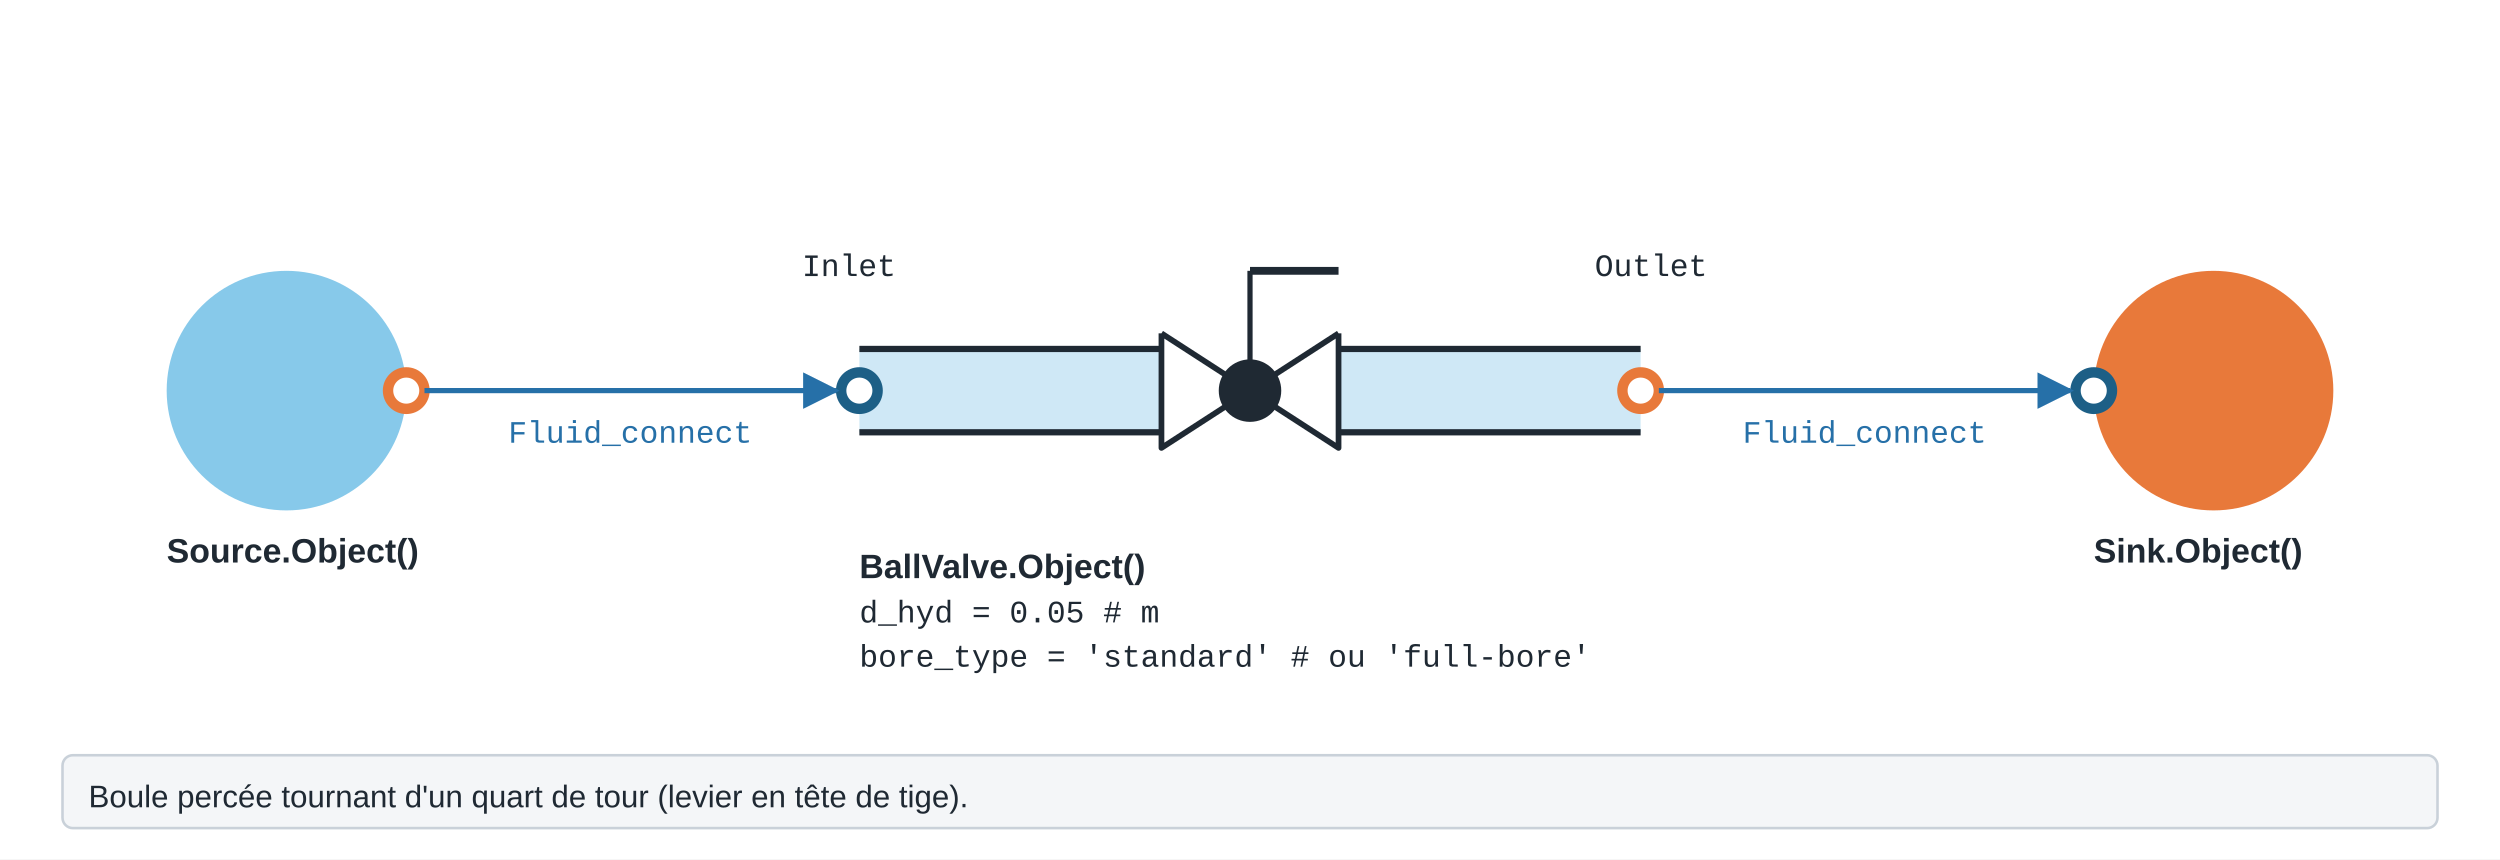
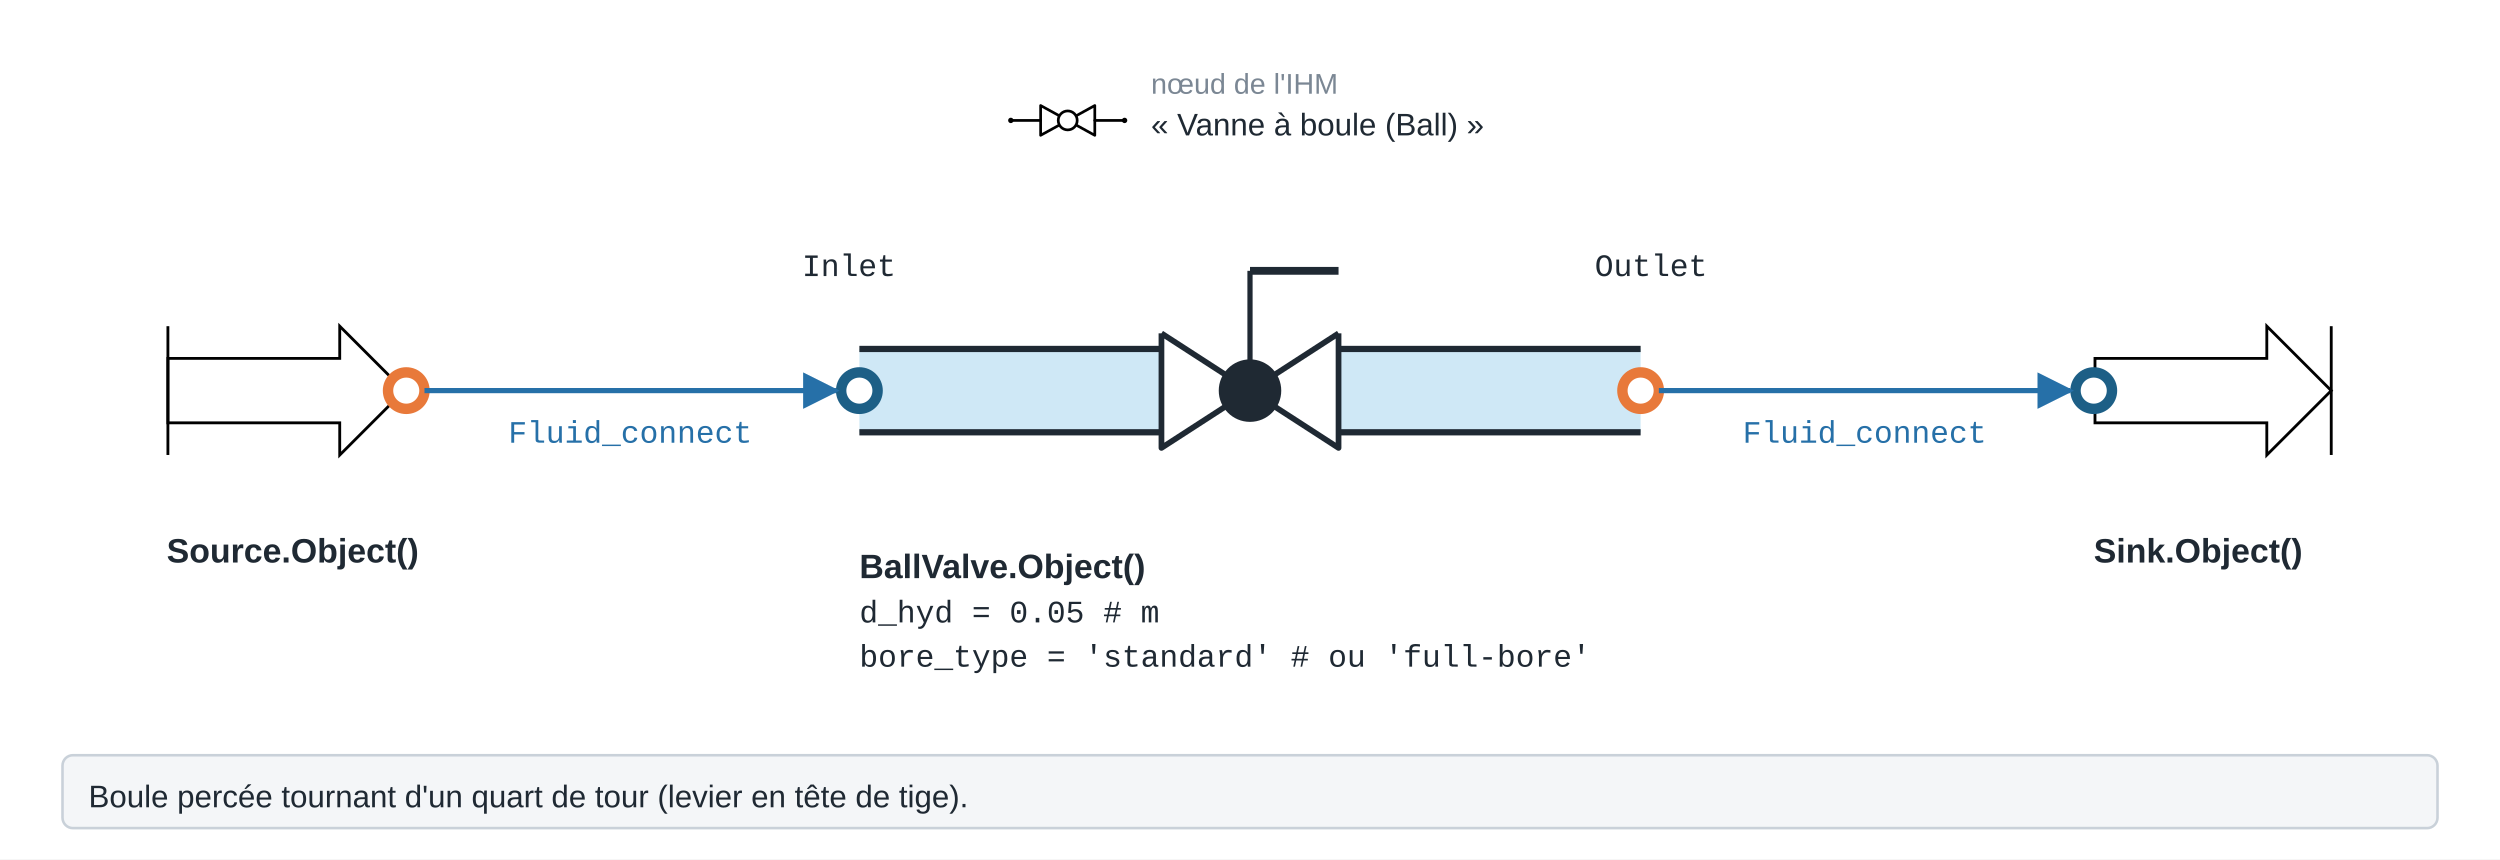
<svg xmlns="http://www.w3.org/2000/svg" width="960" height="330" viewBox="0 0 960 330" role="img" aria-label="Vanne à boule">
  <defs>
    <marker id="fleche" viewBox="0 0 10 10" refX="9" refY="5" markerWidth="7" markerHeight="7" orient="auto-start-end">
      <path d="M 0 0 L 10 5 L 0 10 z" fill="#1f2933" />
    </marker>
    <marker id="fleche_cote" viewBox="0 0 10 10" refX="9" refY="5" markerWidth="6" markerHeight="6" orient="auto-start-end">
      <path d="M 0 0 L 10 5 L 0 10 z" fill="#b46a00" />
    </marker>
    <marker id="fleche_flux" viewBox="0 0 10 10" refX="9" refY="5" markerWidth="7" markerHeight="7" orient="auto-start-end">
      <path d="M 0 0 L 10 5 L 0 10 z" fill="#2670a8" />
    </marker>
  </defs>
  <rect width="960" height="330" fill="#ffffff" />
-   <circle cx="110.0" cy="150.0" r="46.0" fill="#87c9ea" stroke="none" stroke-width="0.0" />
+   <g transform="translate(64.00 123.83) scale(0.3172)">
+     <g transform="translate(-91 -451)">
+       <path d="M92.5 494.5 300.5 494.5 300.5 455.5 378.5 533.5 300.5 611.501 300.5 572.501 92.5 572.501Z" stroke="#000000" stroke-width="3.438" stroke-miterlimit="8" fill="none" fill-rule="evenodd" />
+       <path d="M92.5 455.5 92.5 611.405" stroke="#000000" stroke-width="3.438" stroke-miterlimit="8" fill="none" fill-rule="evenodd" />
+     </g>
+   </g>
  <text x="64.0" y="216.0" fill="#1f2933" text-anchor="start" font-family="Segoe UI, Arial, Helvetica, sans-serif" font-size="13" font-weight="600">Source.Object()</text>
  <circle cx="156.0" cy="150.0" r="7.0" fill="#ffffff" stroke="#e8793a" stroke-width="4" />
-   <circle cx="850.0" cy="150.0" r="46.0" fill="#e8793a" stroke="none" stroke-width="0.0" />
+   <g transform="translate(804.00 123.83) scale(0.3172)">
+     <g transform="translate(-91 -671)">
+       <path d="M92.5 714.5 300.5 714.5 300.5 675.5 378.5 753.5 300.5 831.501 300.5 792.501 92.5 792.501Z" stroke="#000000" stroke-width="3.438" stroke-miterlimit="8" fill="none" fill-rule="evenodd" />
+       <path d="M378.5 675.5 378.5 831.405" stroke="#000000" stroke-width="3.438" stroke-miterlimit="8" fill="none" fill-rule="evenodd" />
+     </g>
+   </g>
  <text x="804.0" y="216.0" fill="#1f2933" text-anchor="start" font-family="Segoe UI, Arial, Helvetica, sans-serif" font-size="13" font-weight="600">Sink.Object()</text>
+   <g transform="translate(384.00 14.00) scale(0.52)">
+     <g fill="none" stroke="#000000" stroke-width="2" stroke-linecap="round" stroke-linejoin="round">
+       <polygon points="30,51 30,73 50,62" />
+       <polygon points="70,51 70,73 50,62" />
+       <line x1="30" y1="62" x2="8" y2="62" />
+       <line x1="70" y1="62" x2="92" y2="62" />
+       <circle cx="50" cy="62" r="7" fill="#ffffff" />
+     </g>
+     <g class="ports">
+       <circle class="port" cx="8" cy="62" r="2.0" fill="#000000" stroke="none" data-port="port-w" data-dir="w" data-role="inlet" />
+       <circle class="port" cx="92" cy="62" r="2.0" fill="#000000" stroke="none" data-port="port-e" data-dir="e" data-role="outlet" />
+     </g>
+   </g>
+   <text x="442.0" y="36.0" fill="#7b8794" text-anchor="start" font-family="Segoe UI, Arial, Helvetica, sans-serif" font-size="11">nœud de l'IHM</text>
+   <text x="442.0" y="52.0" fill="#1f2933" text-anchor="start" font-family="Segoe UI, Arial, Helvetica, sans-serif" font-size="12">« Vanne à boule (Ball) »</text>
  <circle cx="804.0" cy="150.0" r="7.0" fill="#ffffff" stroke="#1d5f86" stroke-width="4" />
  <rect x="330.0" y="134.0" width="116.0" height="32.0" rx="0" fill="#cfe8f6" stroke="none" stroke-width="0" />
  <line x1="330.0" y1="134.0" x2="446.0" y2="134.0" stroke="#1f2933" stroke-width="2.4" />
  <line x1="330.0" y1="166.0" x2="446.0" y2="166.0" stroke="#1f2933" stroke-width="2.4" />
  <rect x="514.0" y="134.0" width="116.0" height="32.0" rx="0" fill="#cfe8f6" stroke="none" stroke-width="0" />
  <line x1="514.0" y1="134.0" x2="630.0" y2="134.0" stroke="#1f2933" stroke-width="2.4" />
  <line x1="514.0" y1="166.0" x2="630.0" y2="166.0" stroke="#1f2933" stroke-width="2.4" />
  <polyline points="446.00,128.00 480.00,150.00 446.00,172.00 446.00,128.00" fill="#ffffff" stroke="#1f2933" stroke-width="2.2" stroke-linejoin="round" />
  <polyline points="514.00,128.00 480.00,150.00 514.00,172.00 514.00,128.00" fill="#ffffff" stroke="#1f2933" stroke-width="2.2" stroke-linejoin="round" />
  <circle cx="480.0" cy="150.0" r="12.0" fill="#1f2933" stroke="none" stroke-width="0.0" />
  <line x1="480.0" y1="150.0" x2="480.0" y2="104.0" stroke="#1f2933" stroke-width="2.0" />
  <line x1="480.0" y1="104.0" x2="514.0" y2="104.0" stroke="#1f2933" stroke-width="3.0" />
  <circle cx="330.0" cy="150.0" r="7.0" fill="#ffffff" stroke="#1d5f86" stroke-width="4" />
  <circle cx="630.0" cy="150.0" r="7.0" fill="#ffffff" stroke="#e8793a" stroke-width="4" />
  <text x="326.0" y="106.0" fill="#1f2933" text-anchor="middle" font-family="Consolas, Courier New, monospace" font-size="12">Inlet</text>
  <text x="634.0" y="106.0" fill="#1f2933" text-anchor="middle" font-family="Consolas, Courier New, monospace" font-size="12">Outlet</text>
  <polyline points="163.00,150.00 321.00,150.00" fill="none" stroke="#2670a8" stroke-width="2.0" stroke-linejoin="round" marker-end="url(#fleche_flux)" />
  <text x="242.0" y="170.0" fill="#2670a8" text-anchor="middle" font-family="Consolas, Courier New, monospace" font-size="12">Fluid_connect</text>
  <polyline points="637.00,150.00 795.00,150.00" fill="none" stroke="#2670a8" stroke-width="2.0" stroke-linejoin="round" marker-end="url(#fleche_flux)" />
  <text x="716.0" y="170.0" fill="#2670a8" text-anchor="middle" font-family="Consolas, Courier New, monospace" font-size="12">Fluid_connect</text>
  <text x="330.0" y="222.0" fill="#1f2933" text-anchor="start" font-family="Segoe UI, Arial, Helvetica, sans-serif" font-size="13" font-weight="600">BallValve.Object()</text>
  <text x="330.0" y="239.0" fill="#1f2933" text-anchor="start" font-family="Consolas, Courier New, monospace" font-size="12">d_hyd = 0.05              # m</text>
  <text x="330.0" y="256.0" fill="#1f2933" text-anchor="start" font-family="Consolas, Courier New, monospace" font-size="12">bore_type = 'standard'    # ou 'full-bore'</text>
  <rect x="24.0" y="290.0" width="912.0" height="28.0" rx="4" fill="#f4f6f8" stroke="#c9d1d9" stroke-width="1.0" />
  <text x="34.0" y="310.0" fill="#1f2933" text-anchor="start" font-family="Segoe UI, Arial, Helvetica, sans-serif" font-size="12">Boule percée tournant d'un quart de tour (levier en tête de tige).</text>
</svg>
